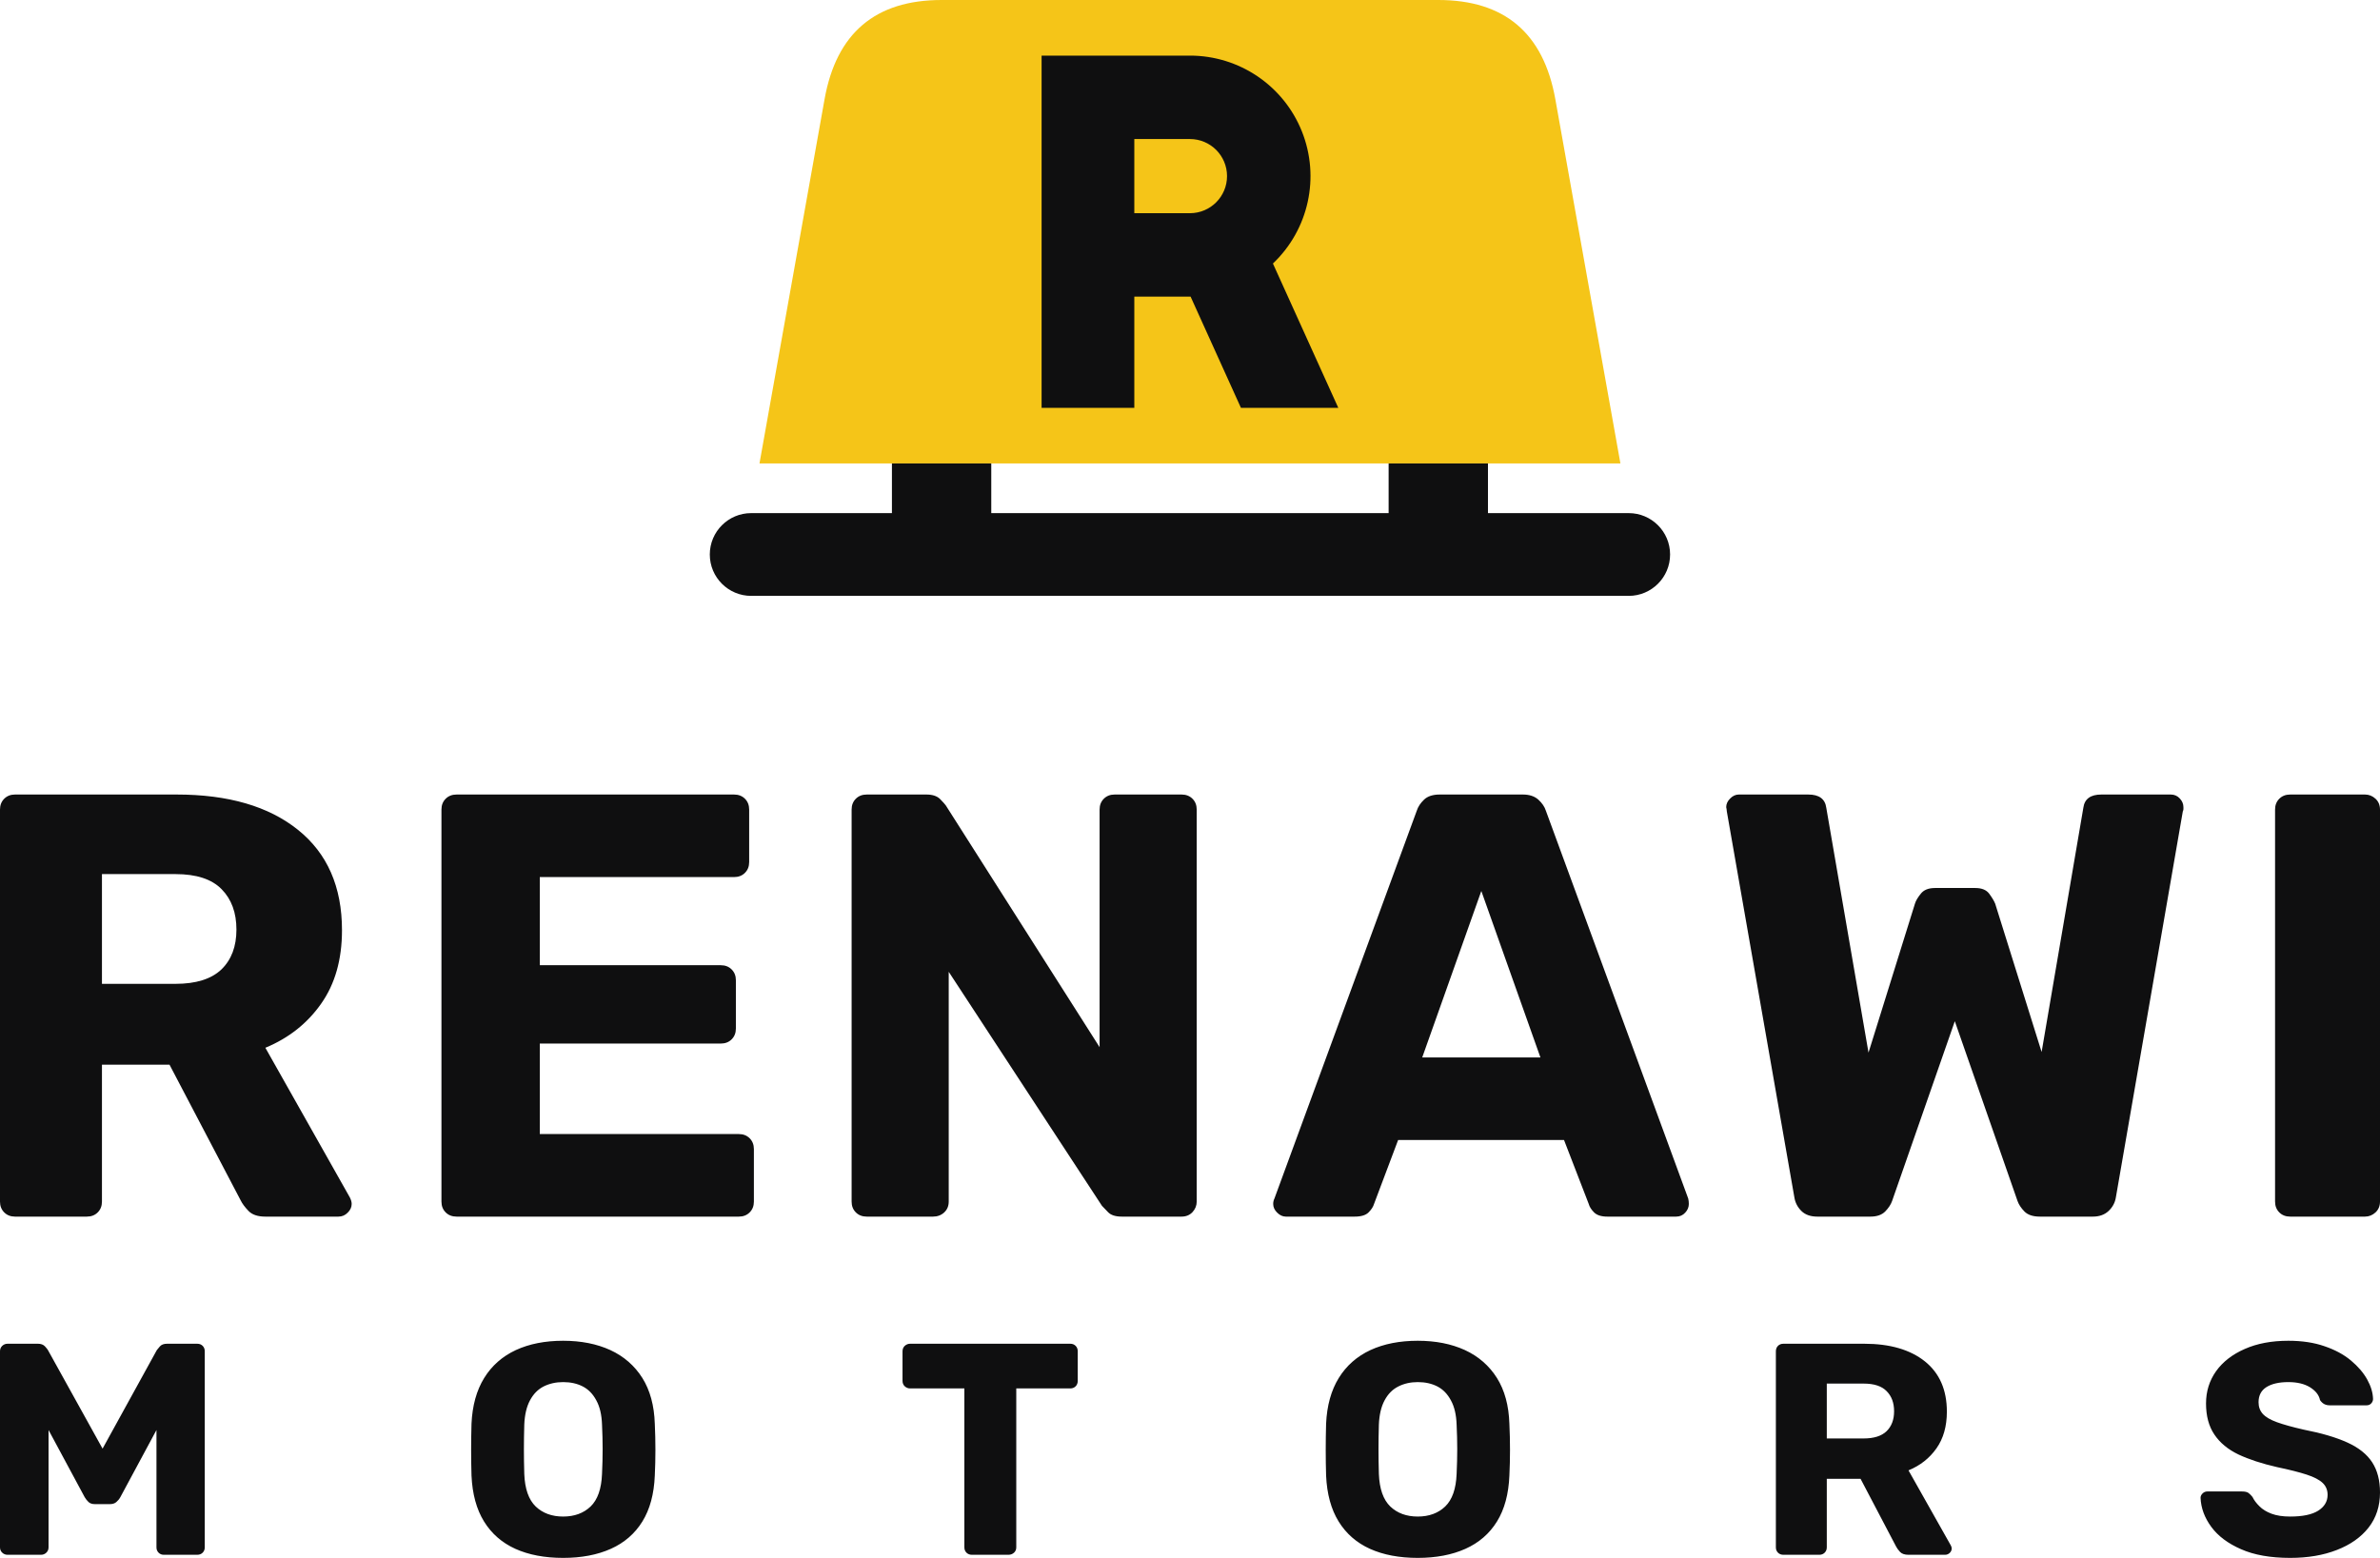
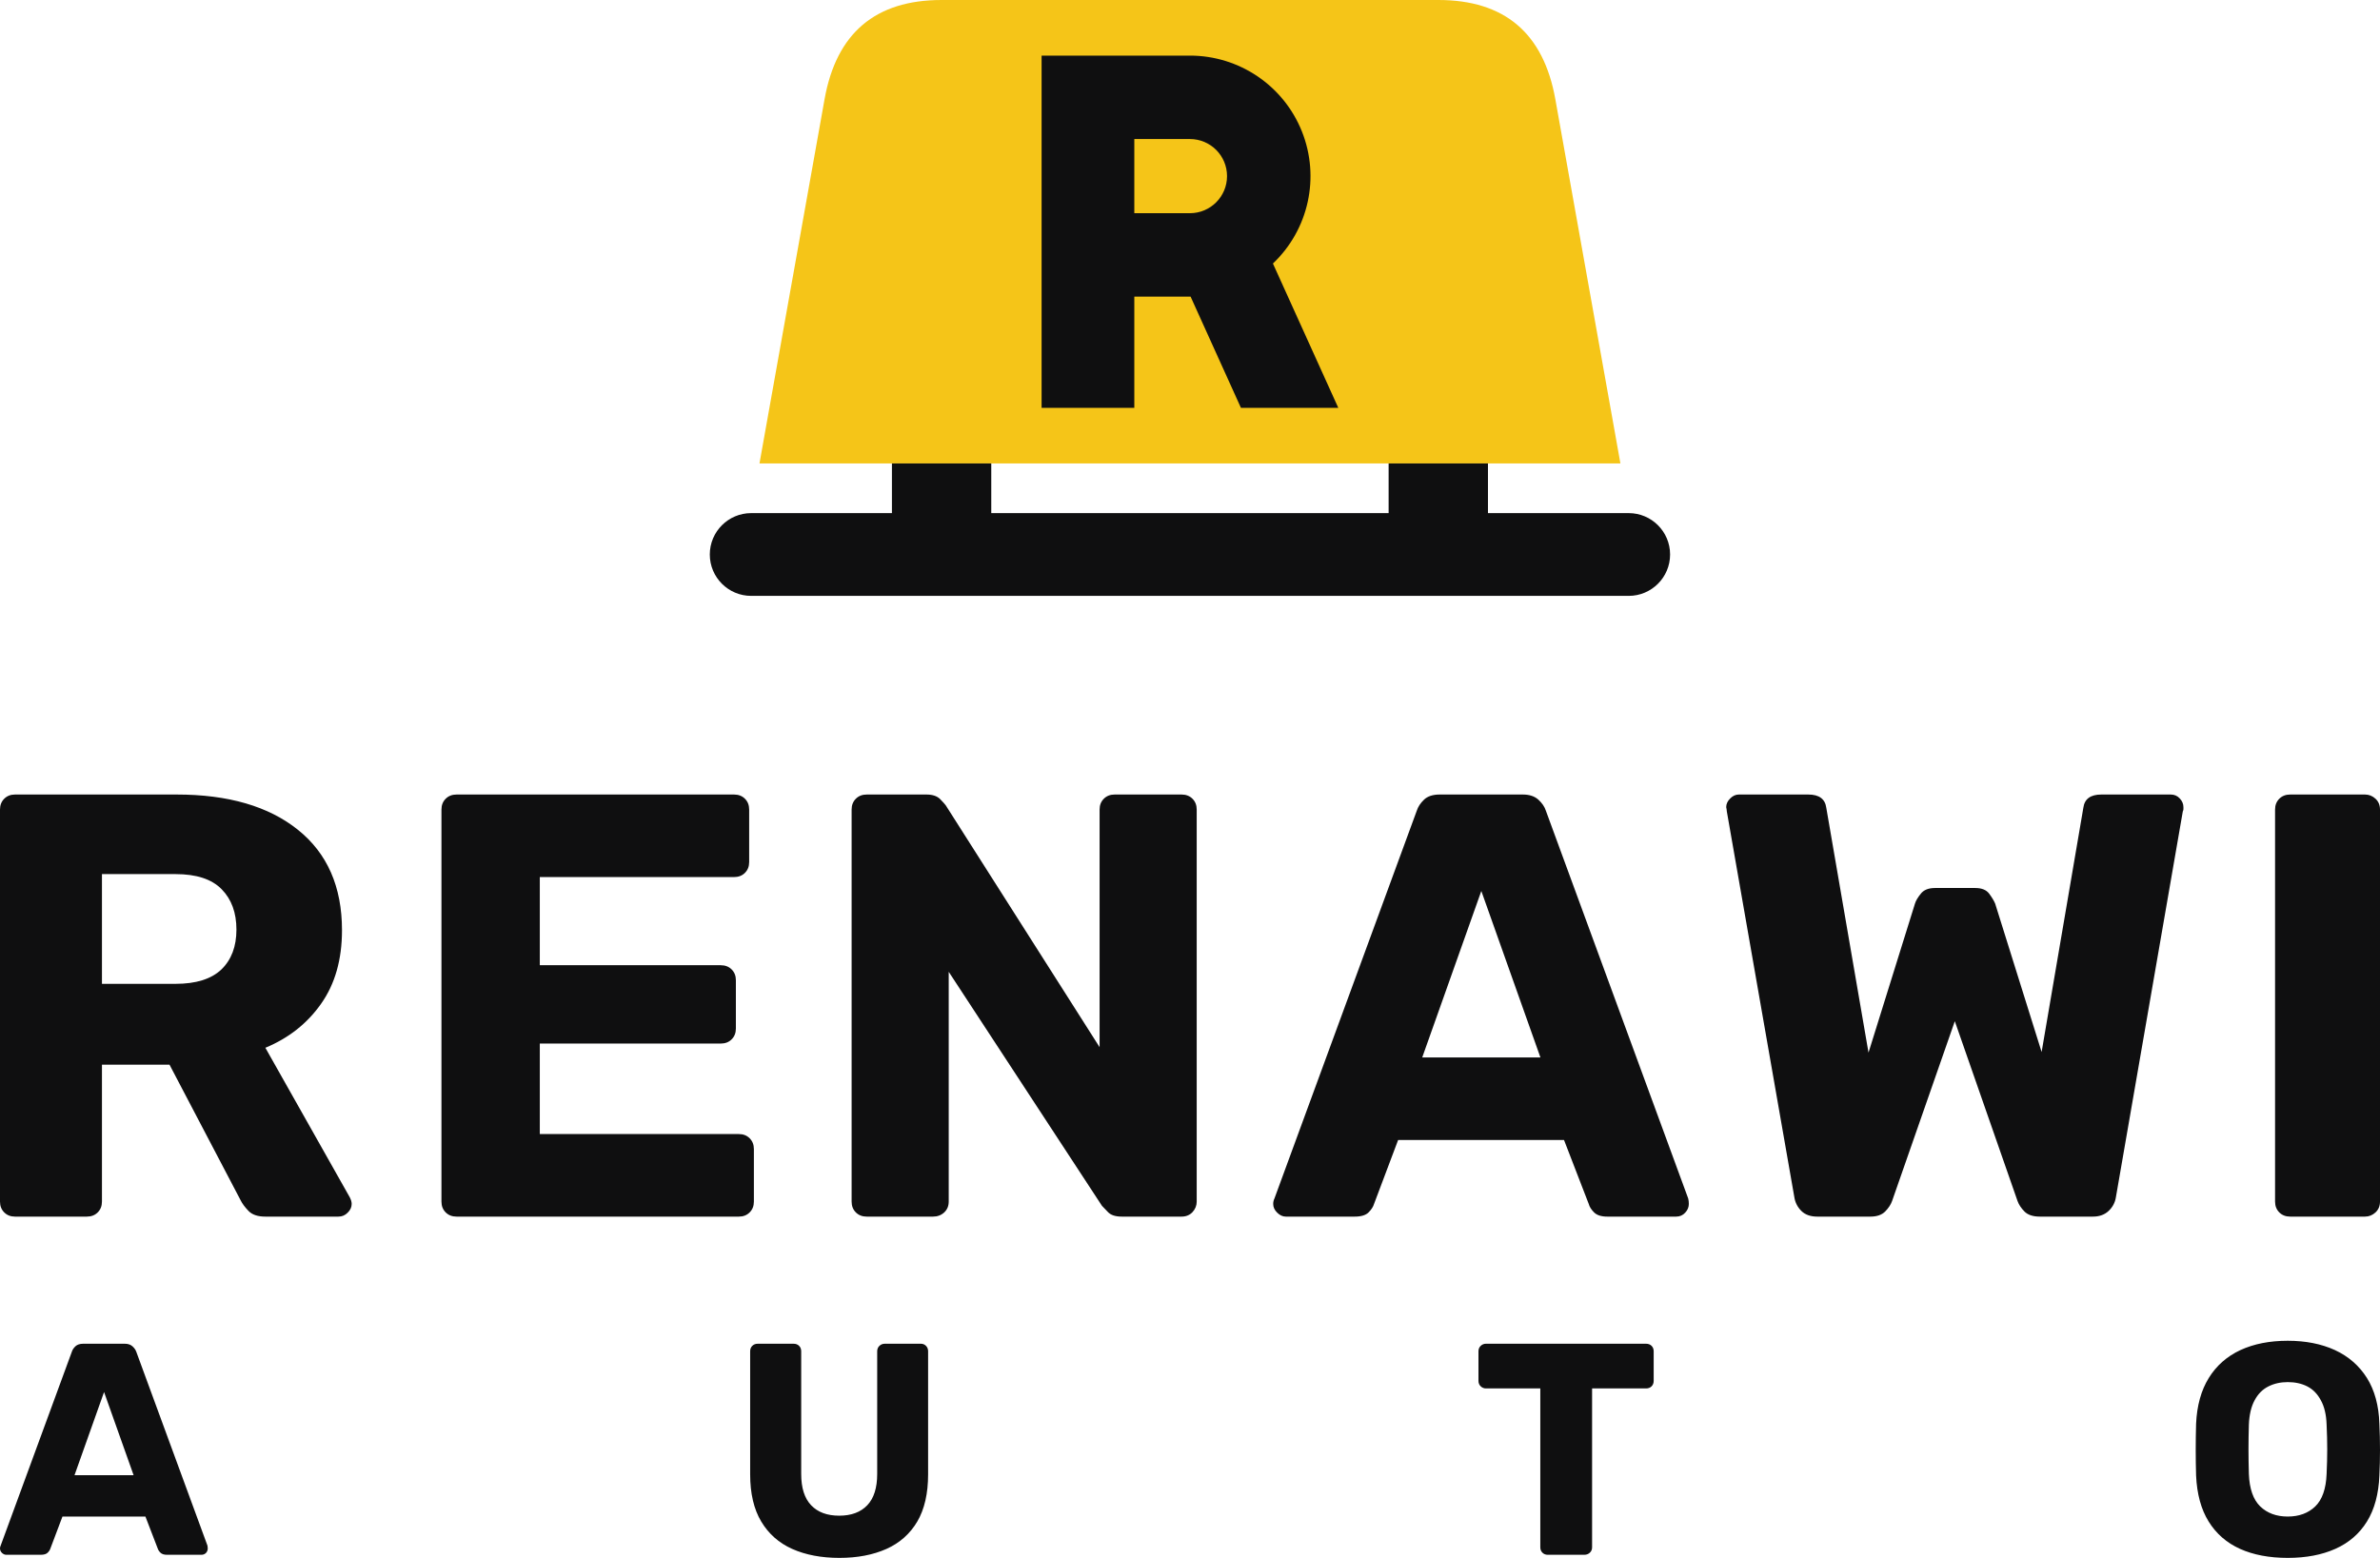
- <svg xmlns="http://www.w3.org/2000/svg" viewBox="0 0 191.66 125.49" width="191.66" height="125.49" role="img" aria-label="Renawi Motors" lang="en" color="#0F0F10">
+ <svg xmlns="http://www.w3.org/2000/svg" viewBox="0 0 191.66 125.49" width="191.66" height="125.49" role="img" aria-label="Renawi Auto" lang="en" color="#0F0F10">
  <g transform="matrix(1.3333 0 0 1.3333 53.16 0)">
    <path fill="#F5C518" d="M6 28L9.93 6Q11 0 17 0H47Q53 0 54.07 6L58 28Z" />
    <path fill="#0F0F10" d="M23.04 3.36H32A7.28 7.28 0 0 1 37.012 15.921L40.96 24.64H35.08L32.039 17.92H28.64V24.64H23.04ZM28.64 8.4V12.88H32A2.24 2.24 0 0 0 32 8.4Z" />
    <path fill="#0F0F10" d="M14 28h6v3h-6zM44 28h6v3h-6zM5.5 31h53a2.5 2.5 0 0 1 0 5h-53a2.5 2.5 0 0 1 0-5z" />
  </g>
-   <path fill="currentColor" d="M6.99 98L1.21 98Q0.68 98 0.34 97.66Q0 97.32 0 96.79L0 65.21Q0 64.68 0.34 64.34Q0.68 64 1.21 64L14.23 64Q20.45 64 23.99 66.84Q27.54 69.68 27.54 74.93Q27.54 78.47 25.86 80.85Q24.19 83.23 21.37 84.4L28.17 96.45Q28.32 96.74 28.32 96.98Q28.32 97.37 28 97.68Q27.69 98 27.25 98L21.37 98Q20.45 98 20.01 97.54Q19.57 97.08 19.38 96.69L13.65 85.76L8.21 85.76L8.21 96.79Q8.21 97.32 7.87 97.66Q7.53 98 6.99 98ZM8.21 70.41L8.21 79.25L14.13 79.25Q16.61 79.25 17.83 78.09Q19.04 76.92 19.04 74.88Q19.04 72.84 17.85 71.63Q16.66 70.41 14.13 70.41L8.21 70.41ZM59.5 98L36.77 98Q36.23 98 35.89 97.66Q35.55 97.32 35.55 96.79L35.55 65.21Q35.55 64.68 35.89 64.34Q36.23 64 36.77 64L59.11 64Q59.65 64 59.99 64.34Q60.33 64.68 60.33 65.21L60.33 69.44Q60.33 69.97 59.99 70.31Q59.65 70.65 59.11 70.65L43.47 70.65L43.47 77.75L58.04 77.75Q58.58 77.75 58.92 78.09Q59.26 78.43 59.26 78.96L59.26 82.85Q59.26 83.38 58.92 83.72Q58.58 84.06 58.04 84.06L43.47 84.06L43.47 91.35L59.5 91.35Q60.03 91.35 60.37 91.69Q60.71 92.03 60.71 92.56L60.71 96.79Q60.71 97.32 60.37 97.66Q60.03 98 59.5 98ZM75.14 98L69.8 98Q69.26 98 68.92 97.66Q68.58 97.32 68.58 96.79L68.58 65.21Q68.58 64.68 68.92 64.34Q69.26 64 69.8 64L74.61 64Q75.33 64 75.7 64.36Q76.06 64.73 76.16 64.87L88.55 84.35L88.55 65.21Q88.55 64.68 88.89 64.34Q89.23 64 89.76 64L95.15 64Q95.69 64 96.03 64.34Q96.37 64.68 96.37 65.21L96.37 96.79Q96.37 97.27 96.03 97.64Q95.69 98 95.15 98L90.34 98Q89.57 98 89.23 97.64Q88.89 97.27 88.74 97.13L76.4 78.28L76.4 96.79Q76.4 97.32 76.04 97.66Q75.67 98 75.14 98ZM109.09 98L103.55 98Q103.17 98 102.85 97.68Q102.53 97.37 102.53 96.98Q102.53 96.74 102.63 96.54L114.09 65.31Q114.24 64.83 114.68 64.41Q115.11 64 115.94 64L122.64 64Q123.42 64 123.88 64.41Q124.34 64.83 124.49 65.31L135.95 96.54Q136 96.74 136 96.98Q136 97.37 135.71 97.68Q135.42 98 134.98 98L129.44 98Q128.71 98 128.37 97.66Q128.03 97.32 127.94 96.98L125.95 91.83L112.59 91.83L110.65 96.98Q110.55 97.32 110.21 97.66Q109.87 98 109.09 98ZM119.29 71.77L114.53 85.18L124.05 85.18L119.29 71.77ZM150.62 98L146.35 98Q145.52 98 145.06 97.54Q144.6 97.08 144.5 96.45L139.06 65.36Q139.06 65.26 139.04 65.17Q139.01 65.07 139.01 65.02Q139.01 64.63 139.33 64.32Q139.64 64 140.03 64L145.62 64Q146.93 64 147.07 65.07L150.47 84.79L154.21 72.79Q154.31 72.45 154.68 71.99Q155.04 71.53 155.82 71.53L159.07 71.53Q159.85 71.53 160.19 71.99Q160.53 72.45 160.67 72.79L164.41 84.74L167.77 65.07Q167.91 64 169.22 64L174.81 64Q175.25 64 175.54 64.32Q175.83 64.63 175.83 65.02Q175.83 65.07 175.83 65.17Q175.83 65.26 175.78 65.36L170.39 96.45Q170.29 97.08 169.81 97.54Q169.32 98 168.54 98L164.27 98Q163.44 98 163.03 97.59Q162.62 97.17 162.47 96.74L157.42 82.26L152.37 96.74Q152.22 97.17 151.81 97.59Q151.4 98 150.62 98ZM190.45 98L184.43 98Q183.89 98 183.55 97.66Q183.21 97.32 183.21 96.79L183.21 65.21Q183.21 64.68 183.55 64.34Q183.89 64 184.43 64L190.45 64Q190.93 64 191.3 64.34Q191.66 64.68 191.66 65.21L191.66 96.79Q191.66 97.32 191.3 97.66Q190.93 98 190.45 98ZM3.3 125.24L0.61 125.24Q0.36 125.24 0.18 125.07Q0 124.9 0 124.64L0 108.85Q0 108.58 0.18 108.41Q0.36 108.24 0.61 108.24L3.06 108.24Q3.42 108.24 3.62 108.45Q3.81 108.66 3.86 108.75L8.26 116.69L12.63 108.75Q12.7 108.66 12.88 108.45Q13.07 108.24 13.45 108.24L15.88 108.24Q16.15 108.24 16.32 108.41Q16.49 108.58 16.49 108.85L16.49 124.64Q16.49 124.9 16.32 125.07Q16.15 125.24 15.88 125.24L13.19 125.24Q12.94 125.24 12.77 125.07Q12.6 124.9 12.6 124.64L12.6 115.19L9.69 120.6Q9.57 120.82 9.37 120.99Q9.18 121.16 8.84 121.16L7.65 121.16Q7.31 121.16 7.13 120.99Q6.95 120.82 6.82 120.6L3.91 115.19L3.91 124.64Q3.91 124.9 3.73 125.07Q3.55 125.24 3.3 125.24ZM45.35 125.49Q43.12 125.49 41.5 124.76Q39.89 124.03 38.98 122.56Q38.07 121.09 37.97 118.86Q37.94 117.84 37.94 116.79Q37.94 115.75 37.97 114.68Q38.07 112.49 38.99 111Q39.91 109.51 41.54 108.75Q43.17 108 45.35 108Q47.51 108 49.15 108.75Q50.79 109.51 51.73 111Q52.66 112.49 52.73 114.68Q52.78 115.75 52.78 116.79Q52.78 117.84 52.73 118.86Q52.64 121.09 51.73 122.56Q50.82 124.03 49.19 124.76Q47.56 125.49 45.35 125.49ZM45.35 122.16Q46.71 122.16 47.56 121.35Q48.41 120.53 48.48 118.73Q48.53 117.67 48.53 116.73Q48.53 115.8 48.48 114.75Q48.44 113.56 48.02 112.8Q47.61 112.03 46.93 111.68Q46.25 111.33 45.35 111.33Q44.48 111.33 43.78 111.68Q43.09 112.03 42.68 112.8Q42.27 113.56 42.22 114.75Q42.19 115.8 42.19 116.73Q42.19 117.67 42.22 118.73Q42.29 120.53 43.14 121.35Q43.99 122.16 45.35 122.16ZM81.21 125.24L78.27 125.24Q78 125.24 77.83 125.07Q77.66 124.9 77.66 124.64L77.66 111.84L73.29 111.84Q73.05 111.84 72.86 111.67Q72.68 111.5 72.68 111.23L72.68 108.85Q72.68 108.58 72.86 108.41Q73.05 108.24 73.29 108.24L86.19 108.24Q86.45 108.24 86.62 108.41Q86.79 108.58 86.79 108.85L86.79 111.23Q86.79 111.5 86.62 111.67Q86.45 111.84 86.19 111.84L81.84 111.84L81.84 124.64Q81.84 124.9 81.66 125.07Q81.47 125.24 81.21 125.24ZM114.17 125.49Q111.94 125.49 110.32 124.76Q108.71 124.03 107.8 122.56Q106.89 121.09 106.79 118.86Q106.76 117.84 106.76 116.79Q106.76 115.75 106.79 114.68Q106.89 112.49 107.81 111Q108.73 109.51 110.36 108.75Q111.99 108 114.17 108Q116.33 108 117.97 108.75Q119.61 109.51 120.55 111Q121.48 112.49 121.55 114.68Q121.6 115.75 121.6 116.79Q121.6 117.84 121.55 118.86Q121.46 121.09 120.55 122.56Q119.64 124.03 118.01 124.76Q116.38 125.49 114.17 125.49ZM114.17 122.16Q115.53 122.16 116.38 121.35Q117.23 120.53 117.3 118.73Q117.35 117.67 117.35 116.73Q117.35 115.8 117.3 114.75Q117.26 113.56 116.84 112.8Q116.43 112.03 115.75 111.68Q115.07 111.33 114.17 111.33Q113.3 111.33 112.61 111.68Q111.91 112.03 111.5 112.8Q111.09 113.56 111.04 114.75Q111.01 115.8 111.01 116.73Q111.01 117.67 111.04 118.73Q111.11 120.53 111.96 121.35Q112.81 122.16 114.17 122.16ZM146.51 125.24L143.62 125.24Q143.35 125.24 143.18 125.07Q143.01 124.9 143.01 124.64L143.01 108.85Q143.01 108.58 143.18 108.41Q143.35 108.24 143.62 108.24L150.12 108.24Q153.23 108.24 155.01 109.66Q156.78 111.08 156.78 113.71Q156.78 115.48 155.94 116.67Q155.1 117.86 153.69 118.44L157.09 124.47Q157.17 124.61 157.17 124.73Q157.17 124.93 157.01 125.09Q156.85 125.24 156.63 125.24L153.69 125.24Q153.23 125.24 153.01 125.01Q152.8 124.78 152.7 124.59L149.83 119.12L147.11 119.12L147.11 124.64Q147.11 124.9 146.94 125.07Q146.77 125.24 146.51 125.24ZM147.11 111.45L147.11 115.87L150.08 115.87Q151.31 115.87 151.92 115.29Q152.53 114.7 152.53 113.68Q152.53 112.66 151.93 112.06Q151.34 111.45 150.08 111.45L147.11 111.45ZM184.43 125.49Q182.05 125.49 180.47 124.79Q178.89 124.1 178.08 123Q177.26 121.89 177.21 120.65Q177.21 120.46 177.37 120.3Q177.53 120.14 177.75 120.14L180.56 120.14Q180.9 120.14 181.07 120.26Q181.24 120.39 181.39 120.58Q181.58 120.97 181.95 121.33Q182.31 121.7 182.92 121.93Q183.53 122.16 184.43 122.16Q185.93 122.16 186.68 121.69Q187.44 121.21 187.44 120.41Q187.44 119.83 187.04 119.45Q186.64 119.07 185.75 118.78Q184.86 118.49 183.38 118.18Q181.54 117.76 180.26 117.16Q178.99 116.55 178.32 115.55Q177.65 114.56 177.65 113.05Q177.65 111.59 178.46 110.45Q179.28 109.31 180.77 108.66Q182.26 108 184.28 108Q185.93 108 187.19 108.44Q188.46 108.87 189.32 109.59Q190.18 110.31 190.63 111.12Q191.08 111.93 191.1 112.69Q191.1 112.88 190.96 113.04Q190.81 113.2 190.59 113.2L187.61 113.2Q187.36 113.2 187.17 113.1Q186.98 113 186.83 112.78Q186.71 112.18 186.03 111.75Q185.35 111.33 184.28 111.33Q183.16 111.33 182.52 111.73Q181.88 112.13 181.88 112.95Q181.88 113.51 182.22 113.89Q182.56 114.27 183.36 114.56Q184.16 114.85 185.52 115.16Q187.68 115.58 189.04 116.2Q190.4 116.82 191.03 117.79Q191.66 118.76 191.66 120.22Q191.66 121.87 190.74 123.05Q189.82 124.22 188.19 124.85Q186.56 125.49 184.43 125.49Z" />
+   <path fill="currentColor" d="M6.99 98L1.21 98Q0.68 98 0.34 97.66Q0 97.32 0 96.79L0 65.21Q0 64.68 0.34 64.34Q0.68 64 1.21 64L14.23 64Q20.45 64 23.99 66.84Q27.54 69.68 27.54 74.93Q27.54 78.47 25.86 80.85Q24.19 83.23 21.37 84.4L28.17 96.45Q28.32 96.74 28.32 96.98Q28.32 97.37 28 97.68Q27.69 98 27.25 98L21.37 98Q20.45 98 20.01 97.54Q19.57 97.08 19.38 96.69L13.65 85.76L8.21 85.76L8.21 96.79Q8.21 97.32 7.87 97.66Q7.53 98 6.99 98ZM8.21 70.41L8.21 79.25L14.13 79.25Q16.61 79.25 17.83 78.09Q19.04 76.92 19.04 74.88Q19.04 72.84 17.85 71.63Q16.66 70.41 14.13 70.41L8.21 70.41ZM59.5 98L36.77 98Q36.23 98 35.89 97.66Q35.55 97.32 35.55 96.79L35.55 65.21Q35.55 64.68 35.89 64.34Q36.23 64 36.77 64L59.11 64Q59.65 64 59.99 64.34Q60.33 64.68 60.33 65.21L60.33 69.44Q60.33 69.97 59.99 70.31Q59.65 70.65 59.11 70.65L43.47 70.65L43.47 77.75L58.04 77.75Q58.58 77.75 58.92 78.09Q59.26 78.43 59.26 78.96L59.26 82.85Q59.26 83.38 58.92 83.72Q58.58 84.06 58.04 84.06L43.47 84.06L43.47 91.35L59.5 91.35Q60.03 91.35 60.37 91.69Q60.71 92.03 60.71 92.56L60.71 96.79Q60.71 97.32 60.37 97.66Q60.03 98 59.5 98ZM75.14 98L69.8 98Q69.26 98 68.92 97.66Q68.58 97.32 68.58 96.79L68.58 65.21Q68.58 64.68 68.92 64.34Q69.26 64 69.8 64L74.61 64Q75.33 64 75.7 64.36Q76.06 64.73 76.16 64.87L88.55 84.35L88.55 65.21Q88.55 64.68 88.89 64.34Q89.23 64 89.76 64L95.15 64Q95.69 64 96.03 64.34Q96.37 64.68 96.37 65.21L96.37 96.79Q96.37 97.27 96.03 97.64Q95.69 98 95.15 98L90.34 98Q89.57 98 89.23 97.64Q88.89 97.27 88.74 97.13L76.4 78.28L76.4 96.79Q76.4 97.32 76.04 97.66Q75.67 98 75.14 98ZM109.09 98L103.55 98Q103.17 98 102.85 97.68Q102.53 97.37 102.53 96.98Q102.53 96.74 102.63 96.54L114.09 65.31Q114.24 64.83 114.68 64.41Q115.11 64 115.94 64L122.64 64Q123.42 64 123.88 64.41Q124.34 64.83 124.49 65.31L135.95 96.54Q136 96.74 136 96.98Q136 97.37 135.71 97.68Q135.42 98 134.98 98L129.44 98Q128.71 98 128.37 97.66Q128.03 97.32 127.94 96.98L125.95 91.83L112.59 91.83L110.65 96.98Q110.55 97.32 110.21 97.66Q109.87 98 109.09 98ZM119.29 71.77L114.53 85.18L124.05 85.18L119.29 71.77ZM150.62 98L146.35 98Q145.52 98 145.06 97.54Q144.6 97.08 144.5 96.45L139.06 65.36Q139.06 65.26 139.04 65.17Q139.01 65.07 139.01 65.02Q139.01 64.63 139.33 64.32Q139.64 64 140.03 64L145.62 64Q146.93 64 147.07 65.07L150.47 84.79L154.21 72.79Q154.31 72.45 154.68 71.99Q155.04 71.53 155.82 71.53L159.07 71.53Q159.85 71.53 160.19 71.99Q160.53 72.45 160.67 72.79L164.41 84.74L167.77 65.07Q167.91 64 169.22 64L174.81 64Q175.25 64 175.54 64.32Q175.83 64.63 175.83 65.02Q175.83 65.07 175.83 65.17Q175.83 65.26 175.78 65.36L170.39 96.45Q170.29 97.08 169.81 97.54Q169.32 98 168.54 98L164.27 98Q163.44 98 163.03 97.59Q162.62 97.17 162.47 96.74L157.42 82.26L152.37 96.74Q152.22 97.17 151.81 97.59Q151.4 98 150.62 98ZM190.45 98L184.43 98Q183.89 98 183.55 97.66Q183.21 97.32 183.21 96.79L183.21 65.21Q183.21 64.68 183.55 64.34Q183.89 64 184.43 64L190.45 64Q190.93 64 191.3 64.34Q191.66 64.68 191.66 65.21L191.66 96.79Q191.66 97.32 191.3 97.66Q190.93 98 190.45 98ZM3.28 125.24L0.51 125.24Q0.32 125.24 0.16 125.09Q0 124.93 0 124.73Q0 124.61 0.05 124.51L5.78 108.9Q5.85 108.66 6.07 108.45Q6.29 108.24 6.7 108.24L10.05 108.24Q10.44 108.24 10.67 108.45Q10.9 108.66 10.98 108.9L16.71 124.51Q16.73 124.61 16.73 124.73Q16.73 124.93 16.59 125.09Q16.44 125.24 16.22 125.24L13.45 125.24Q13.09 125.24 12.92 125.07Q12.75 124.9 12.7 124.73L11.71 122.16L5.03 122.16L4.06 124.73Q4.01 124.9 3.84 125.07Q3.67 125.24 3.28 125.24ZM8.38 112.13L6 118.83L10.76 118.83L8.38 112.13ZM67.6 125.49Q65.42 125.49 63.8 124.77Q62.19 124.05 61.3 122.56Q60.41 121.07 60.41 118.76L60.41 108.85Q60.41 108.58 60.58 108.41Q60.75 108.24 61.02 108.24L63.91 108.24Q64.18 108.24 64.35 108.41Q64.52 108.58 64.52 108.85L64.52 118.73Q64.52 120.41 65.32 121.25Q66.12 122.09 67.58 122.09Q69.04 122.09 69.84 121.25Q70.64 120.41 70.64 118.73L70.64 108.85Q70.64 108.58 70.82 108.41Q71 108.24 71.25 108.24L74.16 108.24Q74.4 108.24 74.57 108.41Q74.74 108.58 74.74 108.85L74.74 118.76Q74.74 121.07 73.87 122.56Q72.99 124.05 71.38 124.77Q69.76 125.49 67.6 125.49ZM127.58 125.24L124.64 125.24Q124.38 125.24 124.21 125.07Q124.04 124.9 124.04 124.64L124.04 111.84L119.66 111.84Q119.42 111.84 119.24 111.67Q119.06 111.5 119.06 111.23L119.06 108.85Q119.06 108.58 119.24 108.41Q119.42 108.24 119.66 108.24L132.56 108.24Q132.83 108.24 133 108.41Q133.17 108.58 133.17 108.85L133.17 111.23Q133.17 111.5 133 111.67Q132.83 111.84 132.56 111.84L128.21 111.84L128.21 124.64Q128.21 124.9 128.03 125.07Q127.85 125.24 127.58 125.24ZM184.23 125.49Q182 125.49 180.38 124.76Q178.77 124.03 177.86 122.56Q176.95 121.09 176.85 118.86Q176.82 117.84 176.82 116.79Q176.82 115.75 176.85 114.68Q176.95 112.49 177.87 111Q178.79 109.51 180.42 108.75Q182.05 108 184.23 108Q186.39 108 188.03 108.75Q189.67 109.51 190.61 111Q191.54 112.49 191.61 114.68Q191.66 115.75 191.66 116.79Q191.66 117.84 191.61 118.86Q191.52 121.09 190.61 122.56Q189.7 124.03 188.07 124.76Q186.44 125.49 184.23 125.49ZM184.23 122.16Q185.59 122.16 186.44 121.35Q187.29 120.53 187.36 118.73Q187.41 117.67 187.41 116.73Q187.41 115.8 187.36 114.75Q187.32 113.56 186.9 112.8Q186.49 112.03 185.81 111.68Q185.13 111.33 184.23 111.33Q183.36 111.33 182.67 111.68Q181.97 112.03 181.56 112.8Q181.15 113.56 181.1 114.75Q181.07 115.8 181.07 116.73Q181.07 117.67 181.1 118.73Q181.17 120.53 182.02 121.35Q182.87 122.16 184.23 122.16Z" />
</svg>
